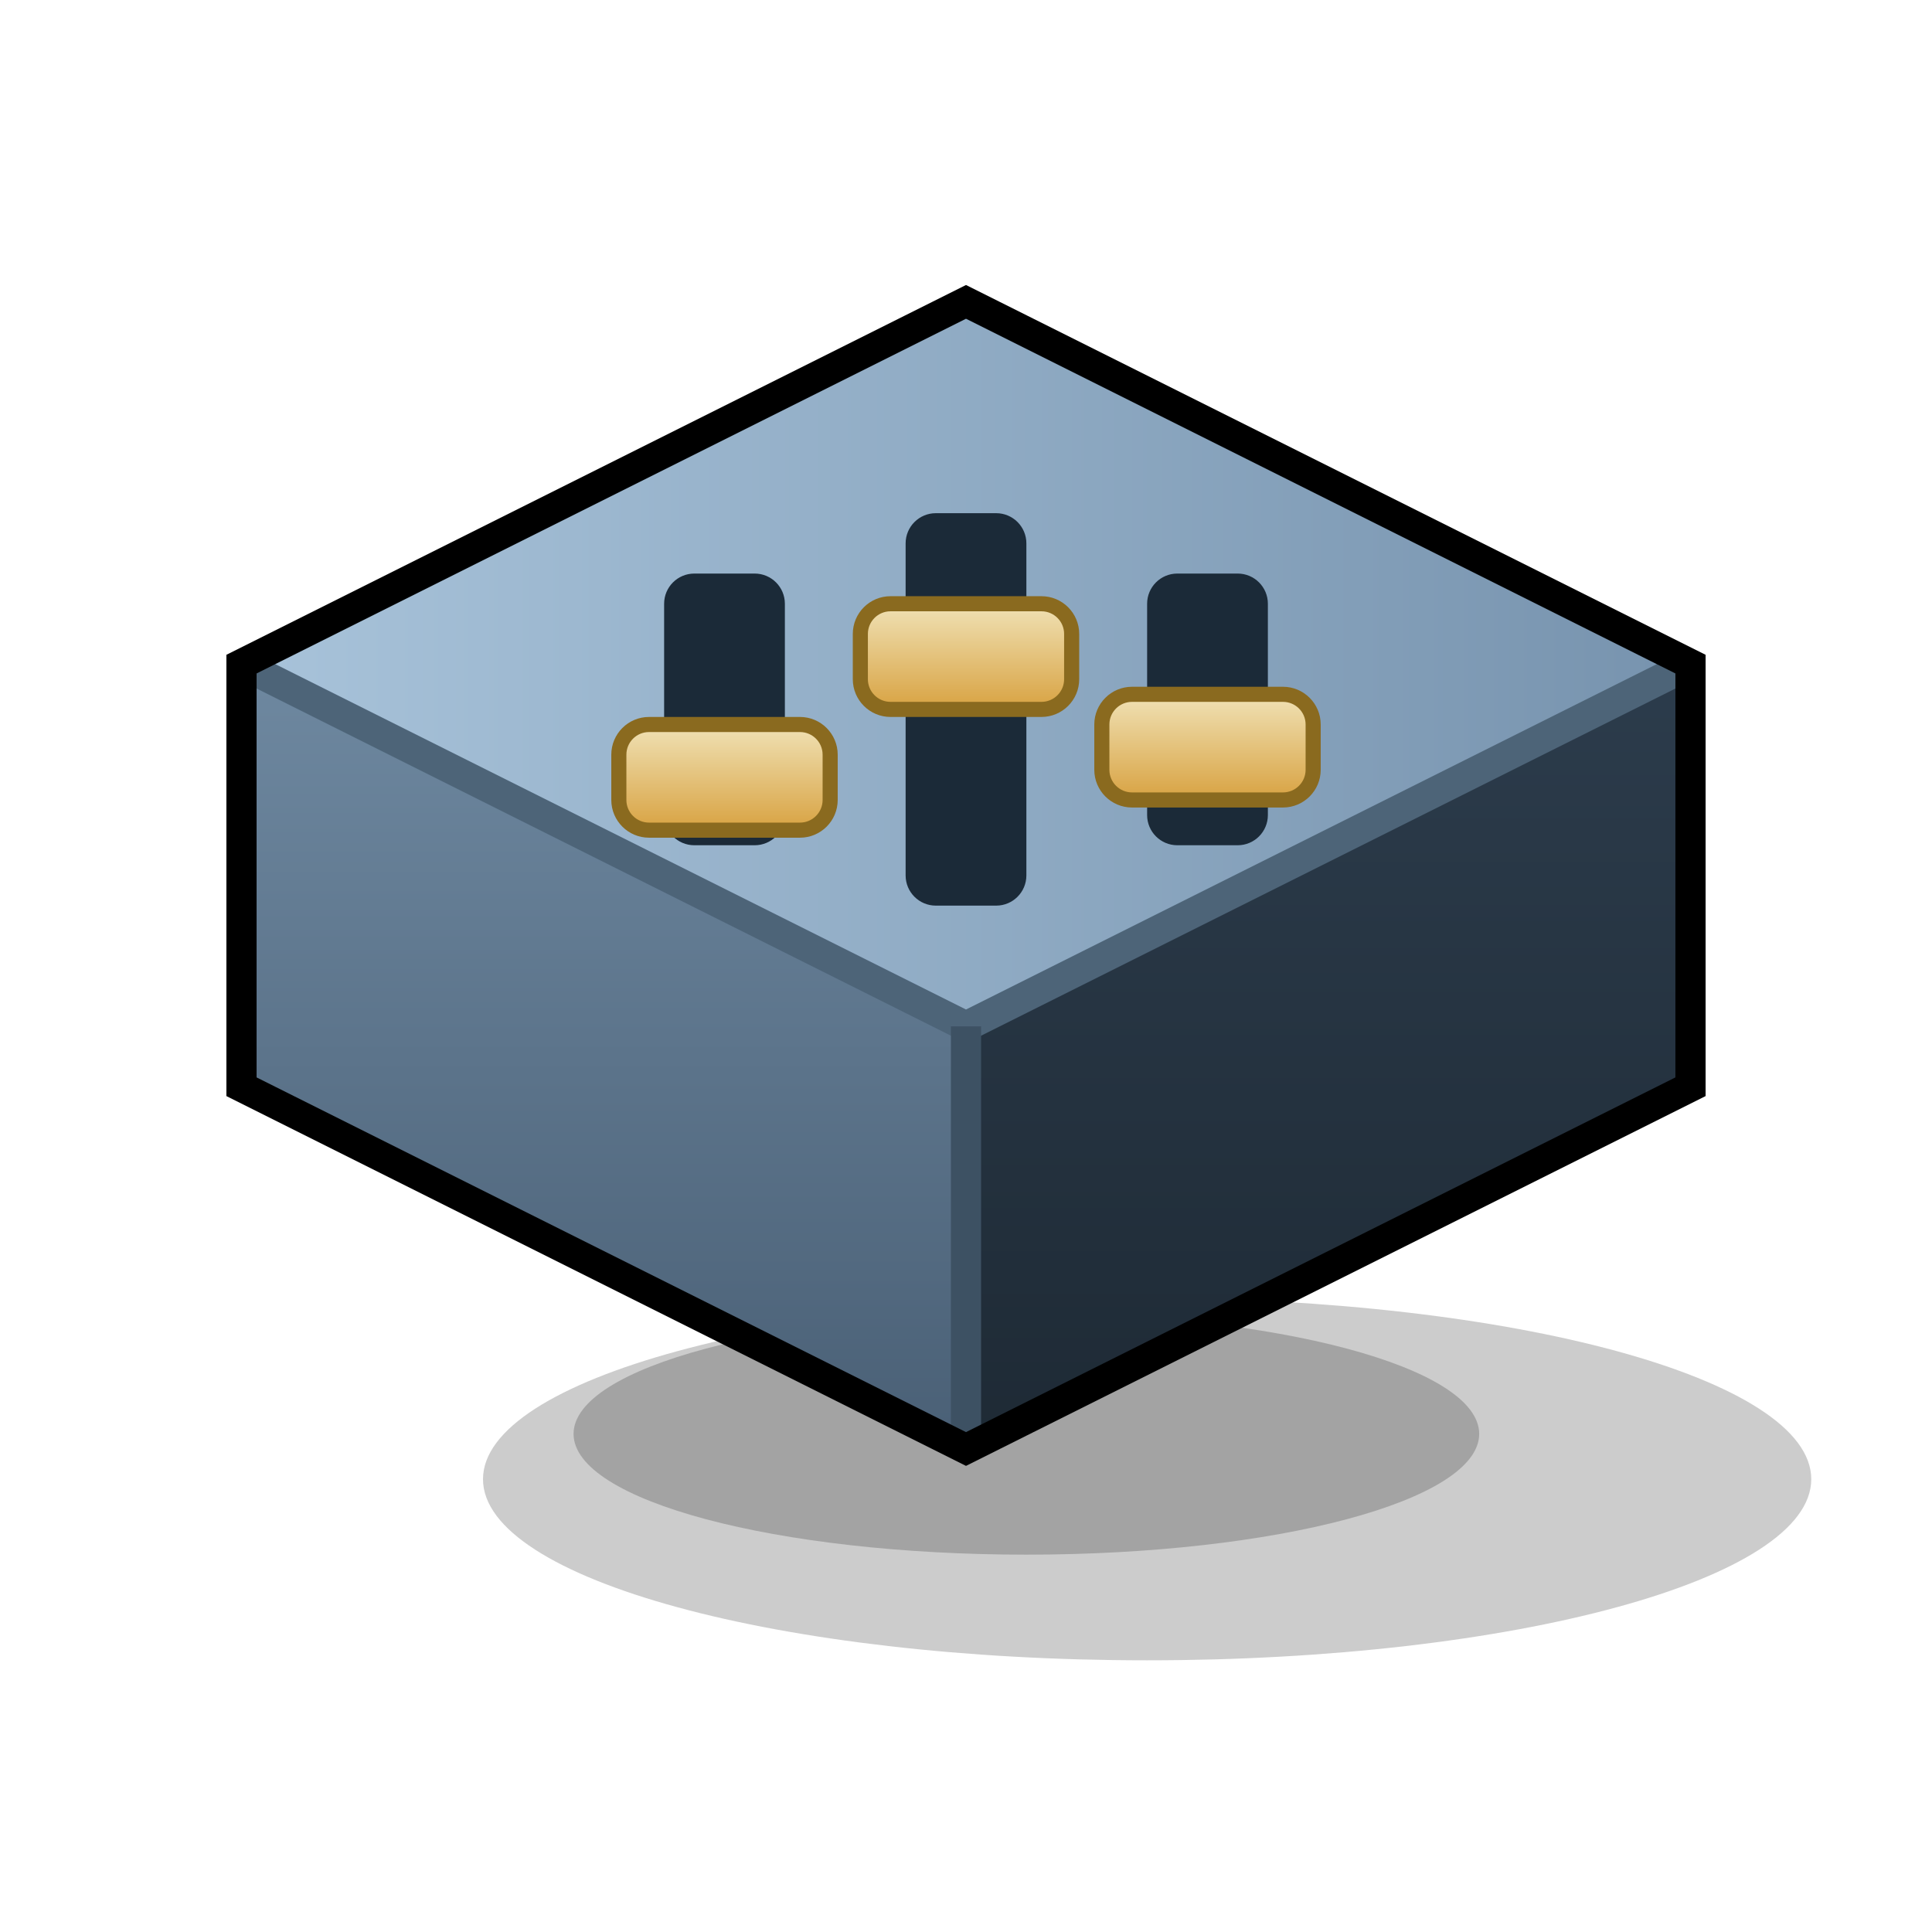
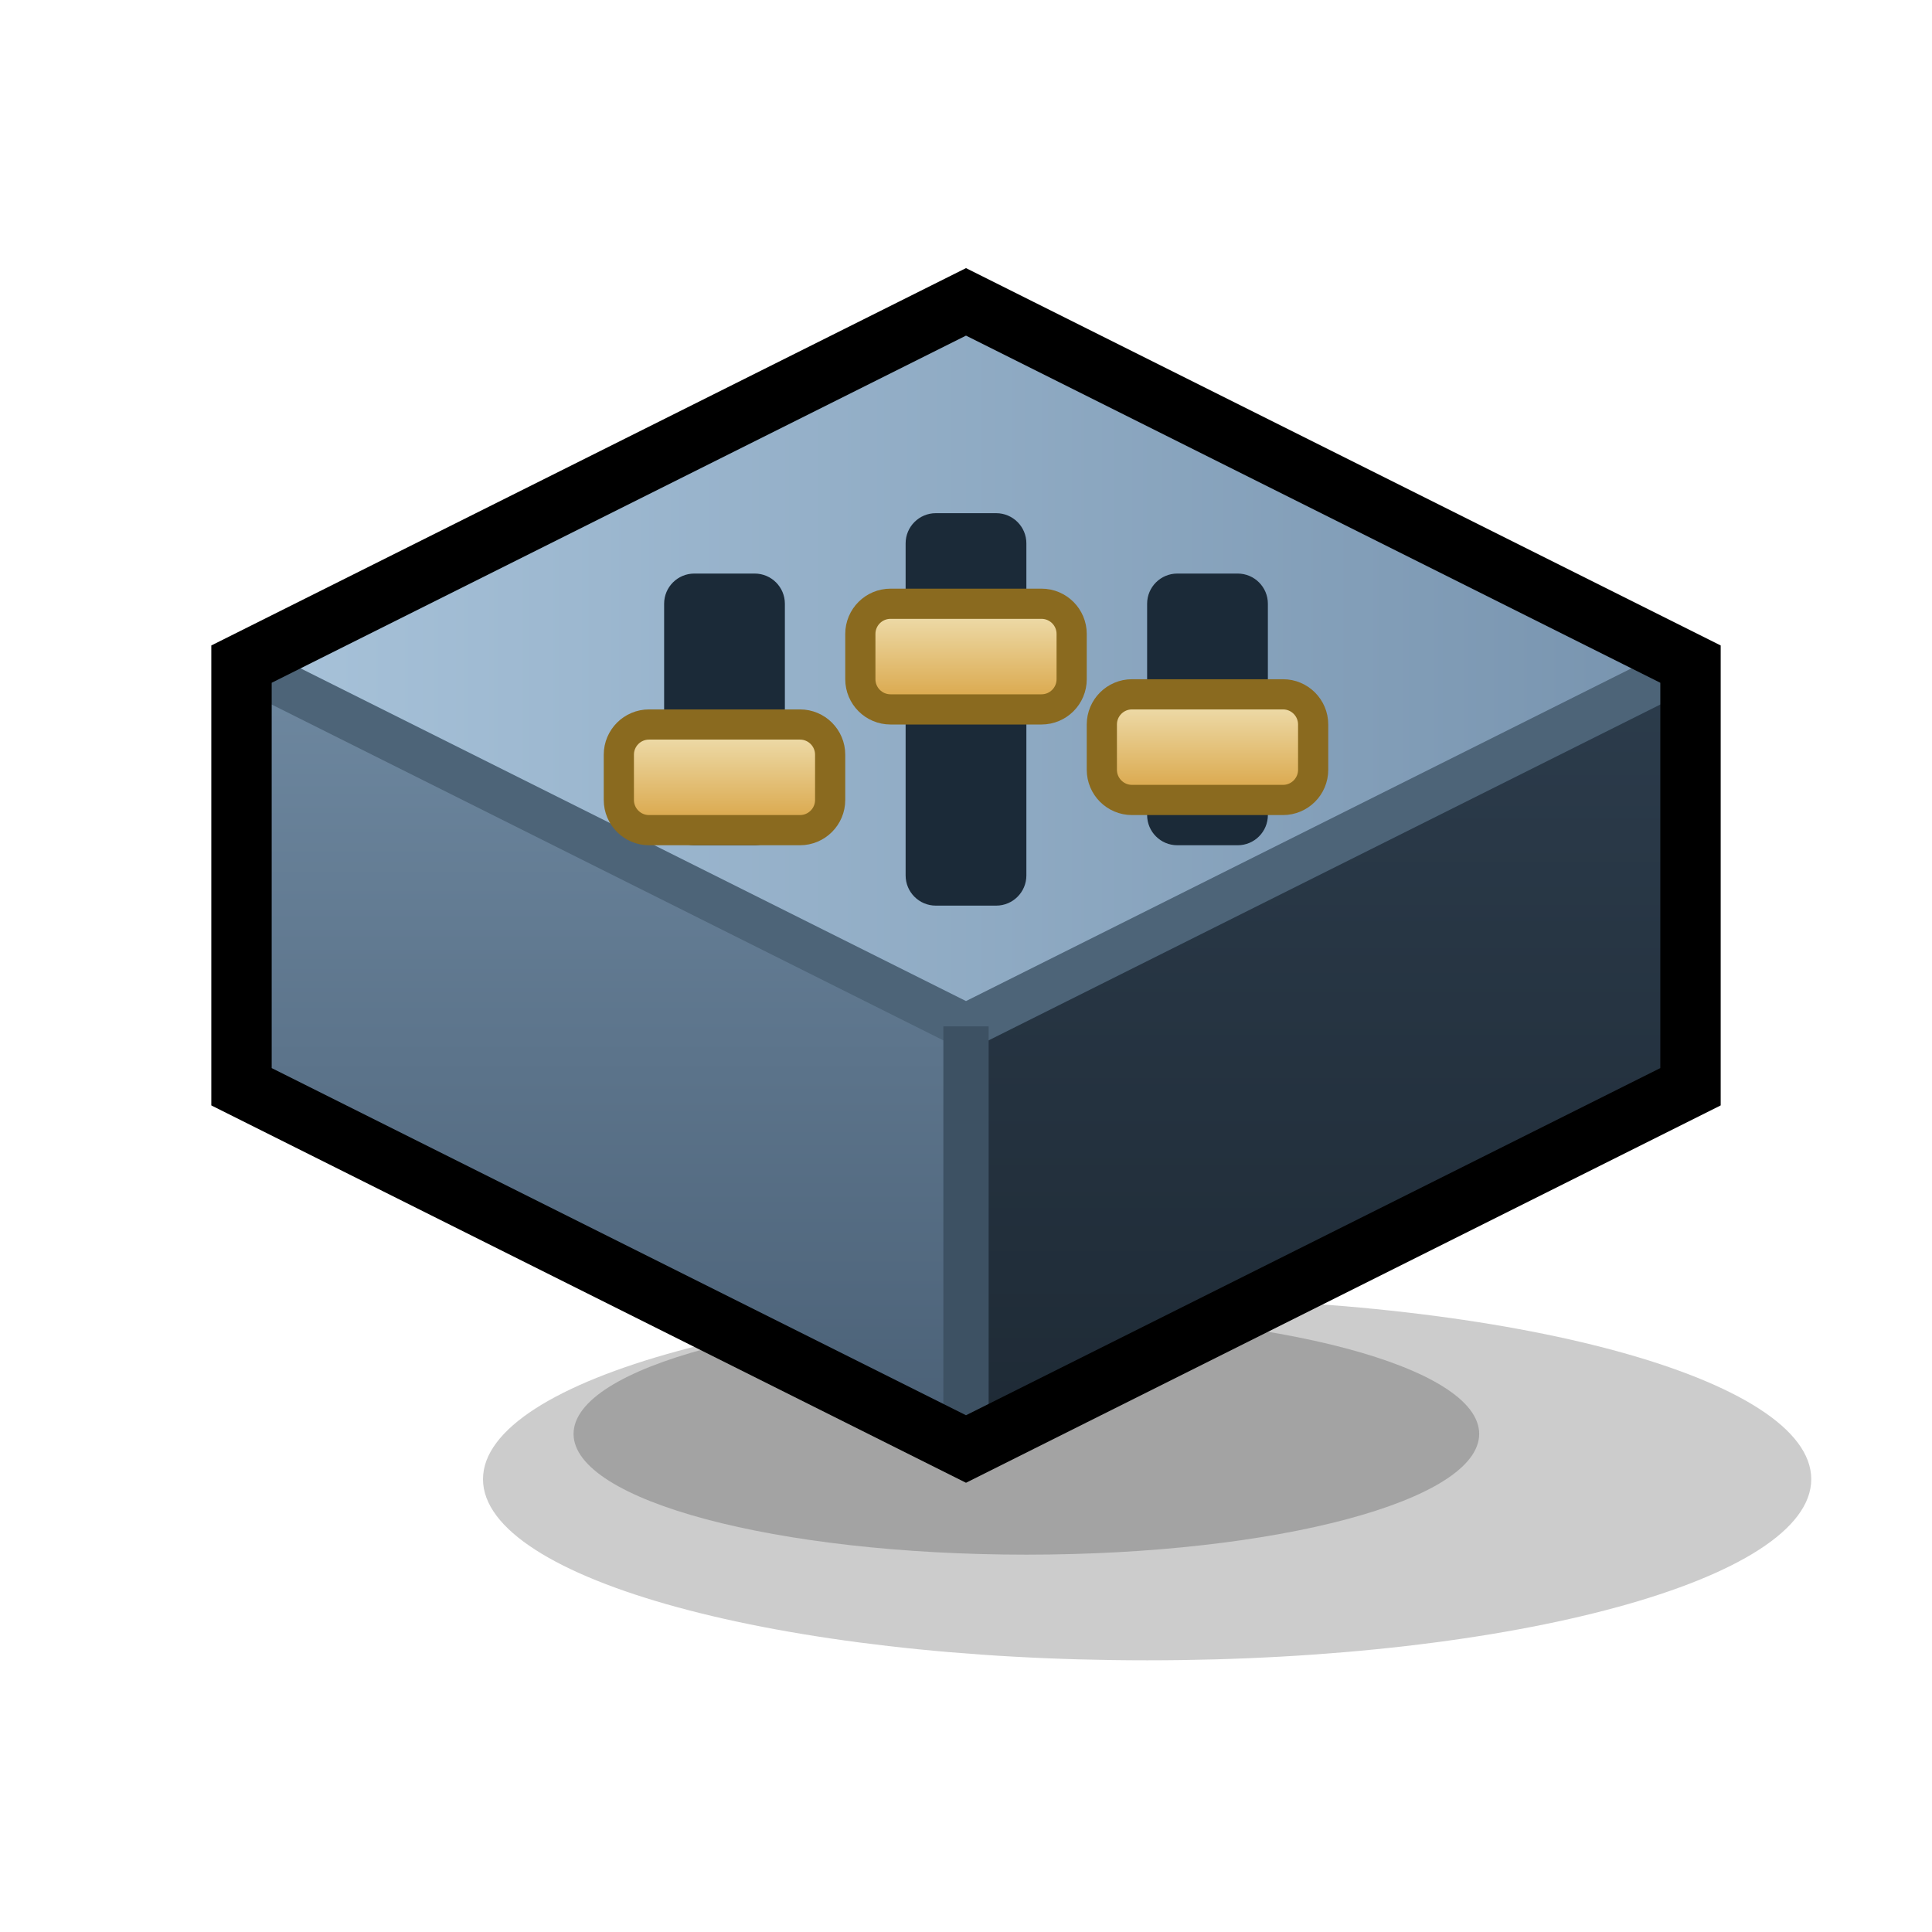
<svg xmlns="http://www.w3.org/2000/svg" width="64" height="64" viewBox="0 0 64 64">
  <defs>
    <linearGradient id="topFace" x1="0" y1="0" x2="1" y2="0">
      <stop offset="0" stop-color="#a8c3da" />
      <stop offset="1" stop-color="#7793ae" />
    </linearGradient>
    <linearGradient id="leftFace" x1="0" y1="0" x2="0" y2="1">
      <stop offset="0" stop-color="#6e88a0" />
      <stop offset="1" stop-color="#4a6076" />
    </linearGradient>
    <linearGradient id="rightFace" x1="0" y1="0" x2="0" y2="1">
      <stop offset="0" stop-color="#2c3c4c" />
      <stop offset="1" stop-color="#1e2a35" />
    </linearGradient>
    <linearGradient id="capFace" x1="0" y1="0" x2="0" y2="1">
      <stop offset="0" stop-color="#f0e2b6" />
      <stop offset="1" stop-color="#d8a241" />
    </linearGradient>
  </defs>
  <g id="shadow">
    <ellipse cx="38" cy="49" rx="22" ry="6" fill="#000000" opacity="0.20" />
    <ellipse cx="34" cy="47.5" rx="15" ry="4" fill="#000000" opacity="0.20" />
  </g>
  <g id="console">
    <polygon points="32,34 56,22 56,36 32,48" fill="url(#rightFace)" />
    <polygon points="8,22 32,34 32,48 8,36" fill="url(#leftFace)" />
    <polygon points="32,10 56,22 32,34 8,22" fill="url(#topFace)" />
-     <polyline points="8,22 32,34 56,22" fill="none" stroke="#4d6478" stroke-width="1" />
-     <line x1="32" y1="34" x2="32" y2="48" stroke="#3d5163" stroke-width="1" />
+     <polyline points="8,22 32,34 56,22" fill="none" stroke="#4d6478" stroke-width="1.5" />
+     <line x1="32" y1="34" x2="32" y2="48" stroke="#3d5163" stroke-width="1.5" />
  </g>
  <g id="faders">
    <g id="fader-1">
      <rect x="22" y="19" width="4" height="9" rx="1" fill="#1b2a38" />
-       <rect x="20.5" y="24" width="7" height="3.5" rx="1" fill="url(#capFace)" stroke="#8a6a1f" stroke-width="0.5" />
+       <rect x="20.5" y="24" width="7" height="3.5" rx="1" fill="url(#capFace)" stroke="#8a6a1f" stroke-width="1" />
    </g>
    <g id="fader-2">
      <rect x="30" y="17" width="4" height="13" rx="1" fill="#1b2a38" />
-       <rect x="28.5" y="20" width="7" height="3.5" rx="1" fill="url(#capFace)" stroke="#8a6a1f" stroke-width="0.5" />
+       <rect x="28.5" y="20" width="7" height="3.5" rx="1" fill="url(#capFace)" stroke="#8a6a1f" stroke-width="1" />
    </g>
    <g id="fader-3">
      <rect x="38" y="19" width="4" height="9" rx="1" fill="#1b2a38" />
-       <rect x="36.5" y="23" width="7" height="3.5" rx="1" fill="url(#capFace)" stroke="#8a6a1f" stroke-width="0.5" />
+       <rect x="36.5" y="23" width="7" height="3.5" rx="1" fill="url(#capFace)" stroke="#8a6a1f" stroke-width="1" />
    </g>
  </g>
-   <polygon points="32,10 56,22 56,36 32,48 8,36 8,22" fill="none" stroke="#000000" stroke-width="1" stroke-linejoin="miter" />
+   <polygon points="32,10 56,22 56,36 32,48 8,36 8,22" fill="none" stroke="#000000" stroke-width="2" stroke-linejoin="miter" />
</svg>
